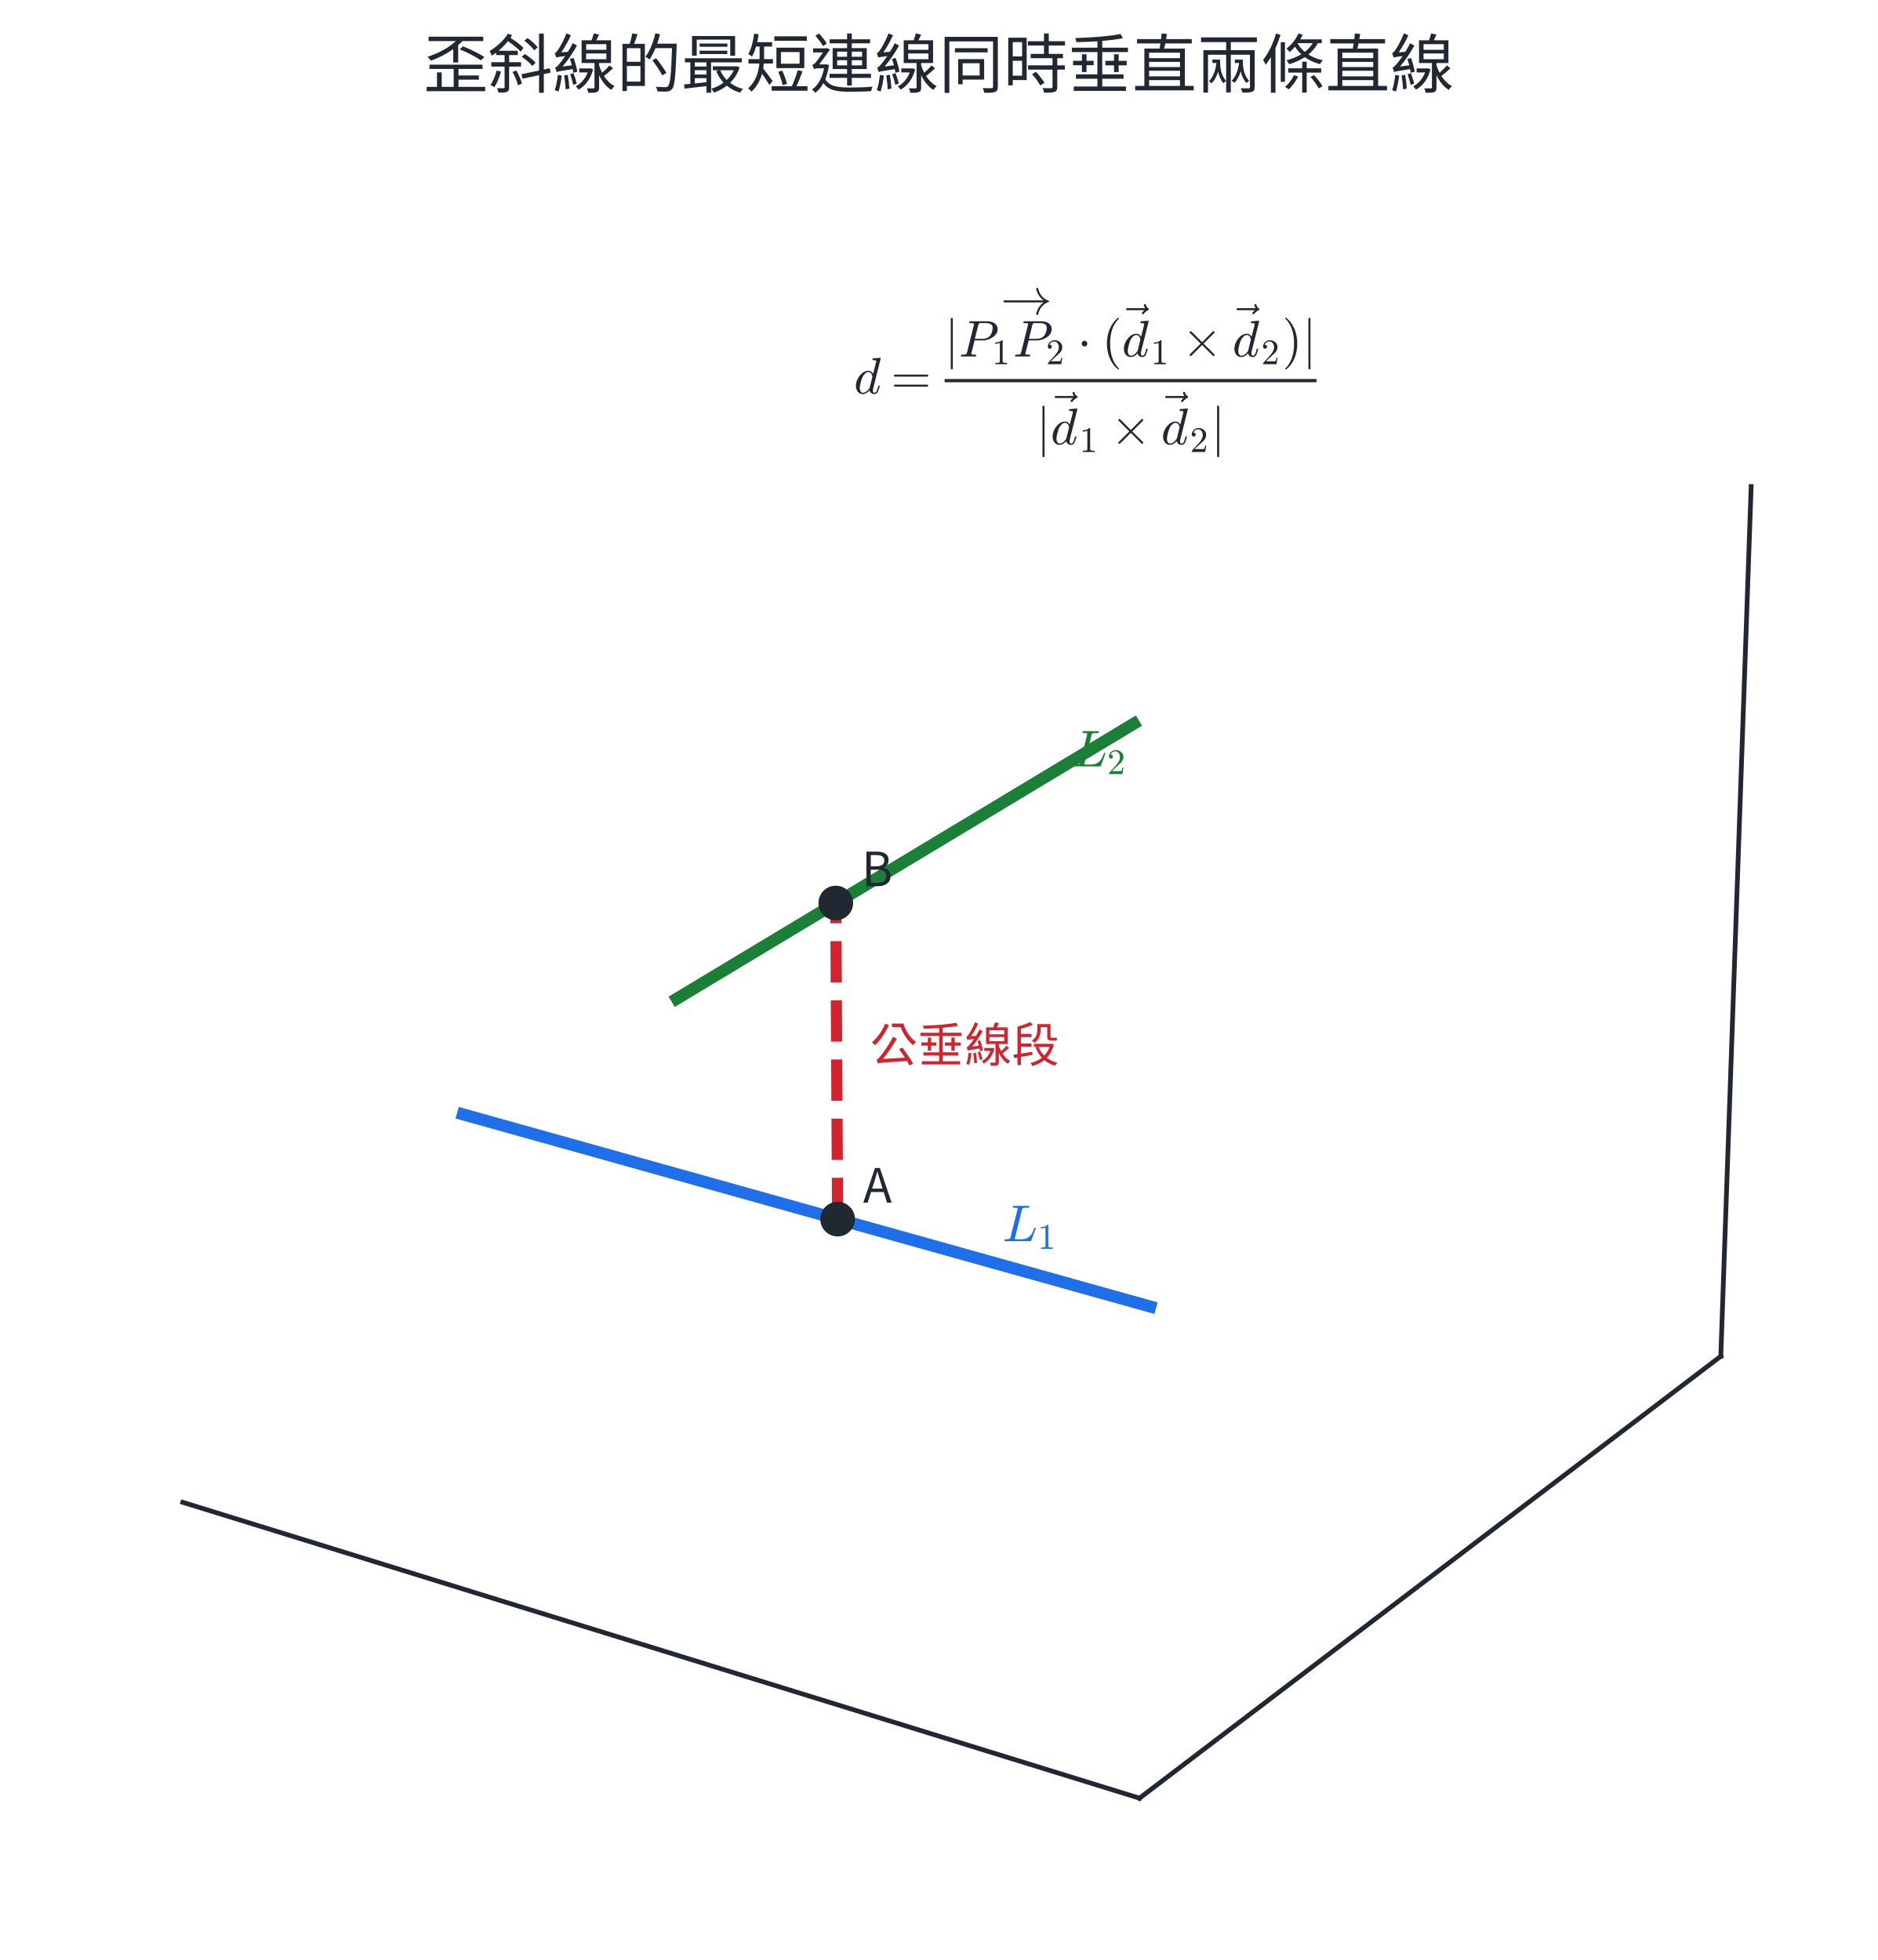
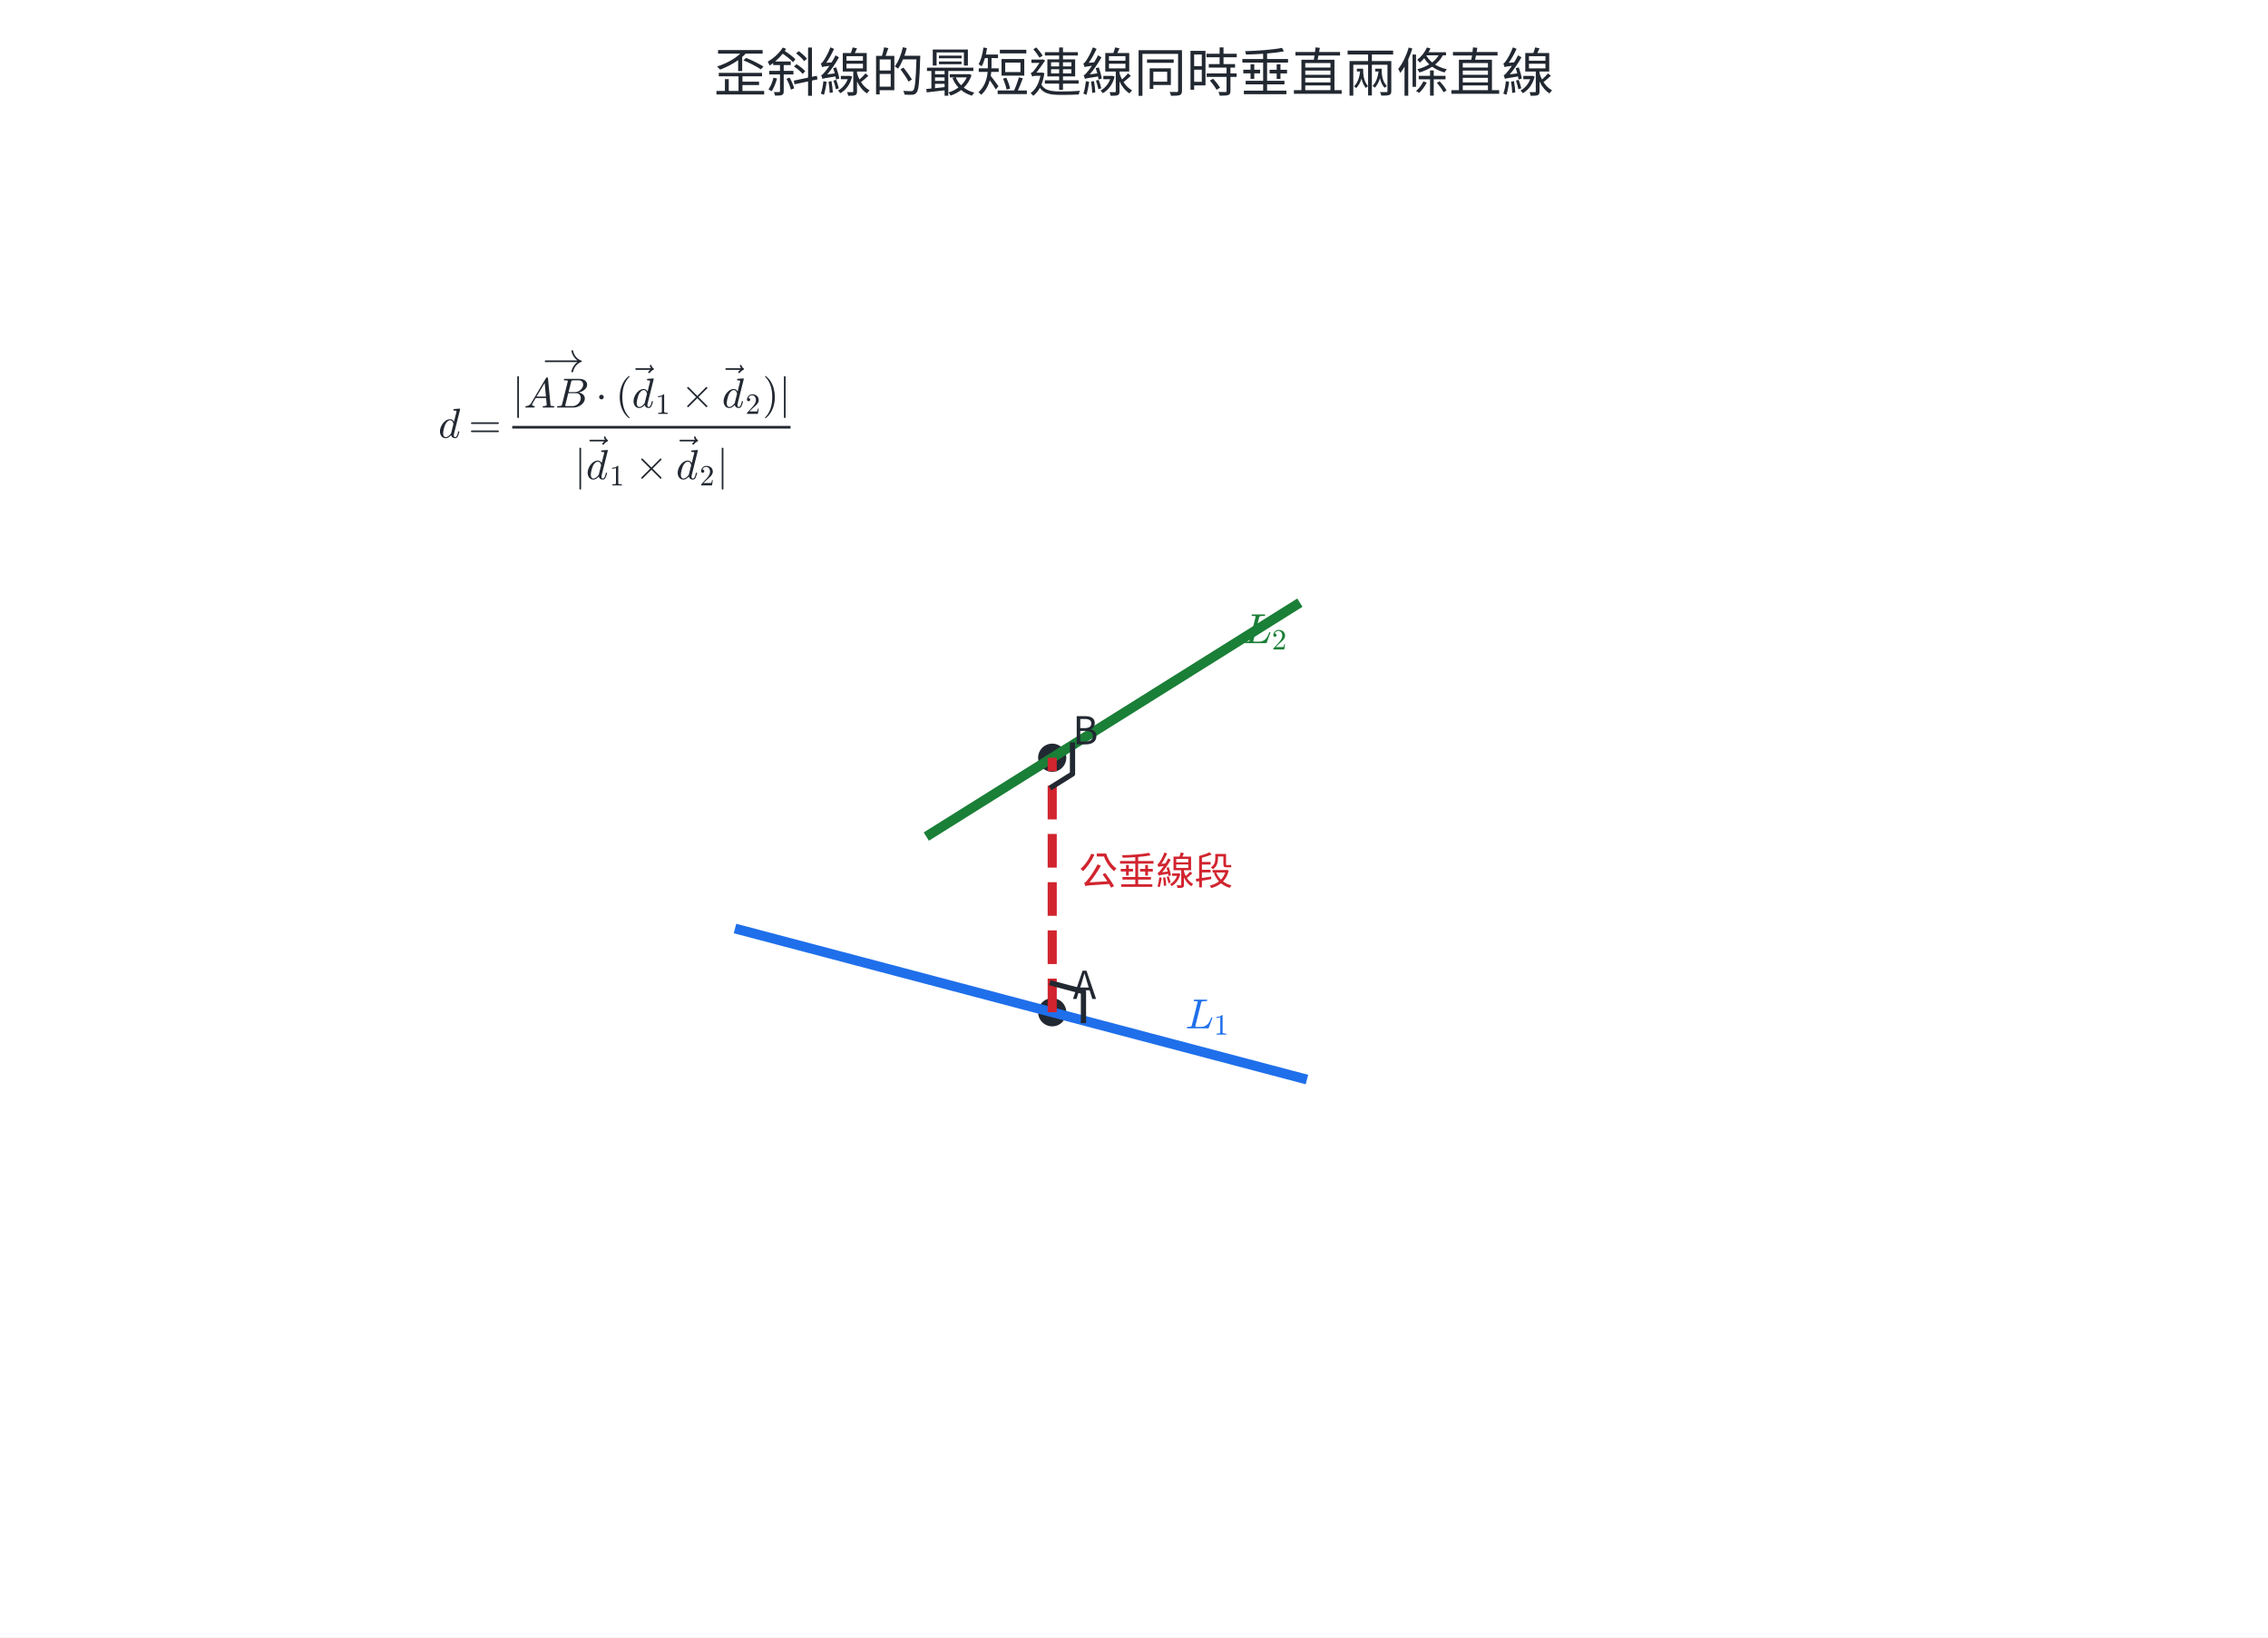
- <svg xmlns="http://www.w3.org/2000/svg" xmlns:xlink="http://www.w3.org/1999/xlink" width="437.28pt" height="456.48pt" viewBox="0 0 437.28 456.48" version="1.1">
+ <svg xmlns="http://www.w3.org/2000/svg" xmlns:xlink="http://www.w3.org/1999/xlink" width="648pt" height="468pt" viewBox="0 0 648 468" version="1.1">
  <defs>
    <style type="text/css">*{stroke-linejoin: round; stroke-linecap: butt}</style>
  </defs>
  <g id="figure_1">
    <g id="patch_1">
-       <path d="M 0 456.48 L 437.28 456.48 L 437.28 0 L 0 0 z " style="fill: #ffffff" />
+       <path d="M 0 468 L 648 468 L 648 0 L 0 0 z " style="fill: #ffffff" />
    </g>
    <g id="patch_2">
-       <path d="M 7.2 449.28 L 430.08 449.28 L 430.08 26.4 L 7.2 26.4 z " style="fill: #ffffff" />
-     </g>
-     <g id="pane3d_1">
-       <g id="patch_3">
-         <path d="M 42.563 349.89 L 188.842 257.956 L 187.496 64.252 L 35.037 142.22 " style="fill: none; opacity: 0" />
-       </g>
-     </g>
-     <g id="pane3d_2">
-       <g id="patch_4">
-         <path d="M 188.842 257.956 L 400.7 315.87 L 407.773 113.307 L 187.496 64.252 " style="fill: none; opacity: 0" />
-       </g>
-     </g>
-     <g id="pane3d_3">
-       <g id="patch_5">
-         <path d="M 42.563 349.89 L 265.34 418.794 L 400.7 315.87 L 188.842 257.956 " style="fill: none; opacity: 0" />
-       </g>
-     </g>
-     <g id="axis3d_1">
-       <g id="line2d_1">
-         <path d="M 42.563 349.89 L 265.34 418.794 " style="fill: none; stroke: #222831; stroke-width: 1.1; stroke-linecap: square" />
-       </g>
-     </g>
-     <g id="axis3d_2">
-       <g id="line2d_2">
-         <path d="M 400.7 315.87 L 265.34 418.794 " style="fill: none; stroke: #222831; stroke-width: 1.1; stroke-linecap: square" />
-       </g>
-     </g>
-     <g id="axis3d_3">
-       <g id="line2d_3">
-         <path d="M 400.7 315.87 L 407.773 113.307 " style="fill: none; stroke: #222831; stroke-width: 1.1; stroke-linecap: square" />
-       </g>
+       <path d="M 112.56 455.04 L 535.44 455.04 L 535.44 32.16 L 112.56 32.16 z " style="fill: #ffffff" />
    </g>
    <g id="axes_1">
-       <g id="line2d_4">
-         <path d="M 107.797 259.525 L 267.837 304.29 " clip-path="url(#p8ca5de305f)" style="fill: none; stroke: #1f6feb; stroke-width: 2.8; stroke-linecap: square" />
-       </g>
-       <g id="line2d_5">
-         <path d="M 157.597 232.597 L 264.016 168.545 " clip-path="url(#p8ca5de305f)" style="fill: none; stroke: #1a7f37; stroke-width: 2.8; stroke-linecap: square" />
-       </g>
-       <g id="line2d_6">
-         <path d="M 195.047 283.93 L 194.623 210.311 " clip-path="url(#p8ca5de305f)" style="fill: none; stroke-dasharray: 9.62,4.16; stroke-dashoffset: 0; stroke: #d1242f; stroke-width: 2.6" />
-       </g>
      <g id="Path3DCollection_1">
        <defs>
          <path id="m06aa29a8be" d="M 0 3.536 C 0.938 3.536 1.837 3.163 2.5 2.5 C 3.163 1.837 3.536 0.938 3.536 0 C 3.536 -0.938 3.163 -1.837 2.5 -2.5 C 1.837 -3.163 0.938 -3.536 0 -3.536 C -0.938 -3.536 -1.837 -3.163 -2.5 -2.5 C -3.163 -1.837 -3.536 -0.938 -3.536 0 C -3.536 0.938 -3.163 1.837 -2.5 2.5 C -1.837 3.163 -0.938 3.536 0 3.536 z " style="stroke: #222831" />
        </defs>
-         <g clip-path="url(#p8ca5de305f)">
-           <use xlink:href="#m06aa29a8be" x="195.047" y="283.93" style="fill: #222831; stroke: #222831" />
+         <g clip-path="url(#p10d3ced68f)">
+           <use xlink:href="#m06aa29a8be" x="300.633" y="289.292" style="fill: #222831; stroke: #222831" />
        </g>
      </g>
+       <g id="Path3DCollection_2">
+         <g clip-path="url(#p10d3ced68f)">
+           <use xlink:href="#m06aa29a8be" x="300.633" y="216.548" style="fill: #222831; stroke: #222831" />
+         </g>
+       </g>
+       <g id="line2d_1">
+         <path d="M 211.353 265.71 L 372.057 308.158 " clip-path="url(#p10d3ced68f)" style="fill: none; stroke: #1f6feb; stroke-width: 2.8; stroke-linecap: square" />
+       </g>
+       <g id="line2d_2">
+         <path d="M 265.845 238.336 L 370.207 172.972 " clip-path="url(#p10d3ced68f)" style="fill: none; stroke: #1a7f37; stroke-width: 2.8; stroke-linecap: square" />
+       </g>
+       <g id="line2d_3">
+         <path d="M 300.633 289.292 L 300.633 216.548 " clip-path="url(#p10d3ced68f)" style="fill: none; stroke-dasharray: 9.62,4.16; stroke-dashoffset: 0; stroke: #d1242f; stroke-width: 2.6" />
+       </g>
+       <g id="line2d_4">
+         <path d="M 309.561 291.65 L 309.561 283.384 L 300.633 281.025 " clip-path="url(#p10d3ced68f)" style="fill: none; stroke: #222831; stroke-width: 1.5; stroke-linecap: square" />
+       </g>
+       <g id="line2d_5">
+         <path d="M 306.431 212.917 L 306.431 221.183 L 300.633 224.815 " clip-path="url(#p10d3ced68f)" style="fill: none; stroke: #222831; stroke-width: 1.5; stroke-linecap: square" />
+       </g>
      <g id="text_1">
-         <g style="fill: #222831" transform="translate(200.9799 280.0917) scale(0.11 -0.11)">
+         <g style="fill: #222831" transform="translate(306.523 285.476) scale(0.11 -0.11)">
          <defs>
            <path id="NotoSansCJKtc-Regular-22" d="M 26 0 L 621 0 L 1075 1434 L 2790 1434 L 3238 0 L 3866 0 L 2272 4691 L 1613 4691 L 26 0 z M 1222 1901 L 1453 2624 C 1619 3155 1773 3661 1920 4211 L 1946 4211 C 2099 3667 2246 3155 2419 2624 L 2643 1901 L 1222 1901 z " transform="scale(0.015625)" />
          </defs>
          <use xlink:href="#NotoSansCJKtc-Regular-22" />
        </g>
      </g>
      <g id="text_2">
-         <g style="fill: #222831" transform="translate(200.6413 206.4067) scale(0.11 -0.11)">
+         <g style="fill: #222831" transform="translate(306.523 212.7325) scale(0.11 -0.11)">
          <defs>
            <path id="NotoSansCJKtc-Regular-23" d="M 646 0 L 2138 0 C 3187 0 3917 454 3917 1376 C 3917 2016 3520 2387 2963 2496 L 2963 2528 C 3405 2669 3648 3078 3648 3546 C 3648 4371 2982 4691 2035 4691 L 646 4691 L 646 0 z M 1235 2701 L 1235 4224 L 1958 4224 C 2694 4224 3066 4019 3066 3469 C 3066 2989 2739 2701 1933 2701 L 1235 2701 z M 1235 474 L 1235 2240 L 2054 2240 C 2880 2240 3334 1978 3334 1395 C 3334 762 2861 474 2054 474 L 1235 474 z " transform="scale(0.015625)" />
          </defs>
          <use xlink:href="#NotoSansCJKtc-Regular-23" />
        </g>
      </g>
      <g id="text_3">
-         <g style="fill: #1f6feb" transform="translate(233.4509 289.1275) scale(0.12 -0.12)">
+         <g style="fill: #1f6feb" transform="translate(338.6637 293.9656) scale(0.12 -0.12)">
          <defs>
            <path id="Cmmi10-55" d="M 300 0 Q 238 0 238 84 Q 241 100 250 139 Q 259 178 276 201 Q 294 225 319 225 Q 709 225 863 269 Q 947 297 984 441 L 1863 3956 Q 1875 4019 1875 4044 Q 1875 4113 1797 4122 Q 1678 4147 1338 4147 Q 1275 4147 1275 4231 Q 1297 4313 1309 4342 Q 1322 4372 1381 4372 L 3272 4372 Q 3328 4372 3328 4288 Q 3319 4222 3306 4184 Q 3294 4147 3244 4147 Q 2772 4147 2613 4116 Q 2456 4088 2419 3928 L 1544 416 Q 1516 338 1516 275 Q 1516 225 1734 225 L 2328 225 Q 2831 225 3143 425 Q 3456 625 3606 876 Q 3756 1128 3857 1398 Q 3959 1669 4006 1678 L 4063 1678 Q 4128 1678 4128 1594 L 3559 44 Q 3550 0 3500 0 L 300 0 z " transform="scale(0.015625)" />
            <path id="Cmr10-64" d="M 594 0 L 594 225 Q 1394 225 1394 428 L 1394 3788 Q 1063 3628 556 3628 L 556 3853 Q 1341 3853 1741 4263 L 1831 4263 Q 1853 4263 1873 4245 Q 1894 4228 1894 4206 L 1894 428 Q 1894 225 2694 225 L 2694 0 L 594 0 z " transform="scale(0.015625)" />
          </defs>
          <use xlink:href="#Cmmi10-55" transform="translate(0 0.6875)" />
          <use xlink:href="#Cmr10-64" transform="translate(68.01758 -14.31246) scale(0.7)" />
        </g>
      </g>
      <g id="text_4">
-         <g style="fill: #1a7f37" transform="translate(249.6556 178.5667) scale(0.12 -0.12)">
+         <g style="fill: #1a7f37" transform="translate(355.2254 183.8825) scale(0.12 -0.12)">
          <defs>
            <path id="Cmr10-31" d="M 319 0 L 319 172 Q 319 188 331 206 L 1325 1306 Q 1550 1550 1690 1715 Q 1831 1881 1968 2097 Q 2106 2313 2186 2536 Q 2266 2759 2266 3009 Q 2266 3272 2169 3511 Q 2072 3750 1880 3894 Q 1688 4038 1416 4038 Q 1138 4038 916 3870 Q 694 3703 603 3438 Q 628 3444 672 3444 Q 816 3444 917 3347 Q 1019 3250 1019 3097 Q 1019 2950 917 2848 Q 816 2747 672 2747 Q 522 2747 420 2851 Q 319 2956 319 3097 Q 319 3338 409 3548 Q 500 3759 670 3923 Q 841 4088 1055 4175 Q 1269 4263 1509 4263 Q 1875 4263 2190 4108 Q 2506 3953 2690 3670 Q 2875 3388 2875 3009 Q 2875 2731 2753 2481 Q 2631 2231 2440 2026 Q 2250 1822 1953 1562 Q 1656 1303 1563 1216 L 838 519 L 1453 519 Q 1906 519 2211 526 Q 2516 534 2534 550 Q 2609 631 2688 1141 L 2875 1141 L 2694 0 L 319 0 z " transform="scale(0.015625)" />
          </defs>
          <use xlink:href="#Cmmi10-55" transform="translate(0 0.6875)" />
          <use xlink:href="#Cmr10-31" transform="translate(68.01758 -14.31246) scale(0.7)" />
        </g>
      </g>
      <g id="text_5">
-         <g style="fill: #d1242f" transform="translate(202.6284 247.3467) scale(0.11 -0.11)">
+         <g style="fill: #d1242f" transform="translate(308.3086 252.8824) scale(0.11 -0.11)">
          <defs>
            <path id="NotoSansCJKtc-Regular-2a9e" d="M 2029 5190 C 1626 4211 954 3270 237 2669 C 358 2579 570 2387 659 2285 C 1376 2944 2086 3968 2547 5024 L 2029 5190 z M 1043 -198 C 1280 -102 1638 -83 4986 141 C 5120 -83 5235 -294 5325 -467 L 5811 -205 C 5504 365 4883 1267 4365 1958 L 3904 1754 C 4160 1408 4442 992 4704 595 L 1734 422 C 2400 1190 3059 2189 3616 3181 L 3078 3411 C 2541 2317 1715 1171 1446 877 C 1203 570 1024 358 845 320 C 922 173 1011 -90 1043 -198 z M 2938 5216 L 2938 4723 L 4134 4723 C 4493 3757 5114 2822 5837 2278 C 5920 2426 6099 2630 6214 2733 C 5453 3226 4806 4192 4499 5216 L 2938 5216 z " transform="scale(0.015625)" />
            <path id="NotoSansCJKtc-Regular-344a" d="M 5242 5325 C 4173 5101 2285 4966 742 4922 C 794 4806 845 4627 851 4512 C 1510 4525 2234 4557 2944 4602 L 2944 3968 L 410 3968 L 410 3533 L 2944 3533 L 2944 1312 L 813 1312 L 813 877 L 2944 877 L 2944 109 L 595 109 L 595 -326 L 5779 -326 L 5779 109 L 3424 109 L 3424 877 L 5542 877 L 5542 1312 L 3424 1312 L 3424 3533 L 5978 3533 L 5978 3968 L 3424 3968 L 3424 4640 C 4198 4704 4922 4794 5478 4909 L 5242 5325 z M 1408 3315 L 1408 2662 L 525 2662 L 525 2221 L 1408 2221 L 1408 1549 L 1862 1549 L 1862 2221 L 2573 2221 L 2573 2662 L 1862 2662 L 1862 3315 L 1408 3315 z M 3731 2656 L 3731 2214 L 4595 2214 L 4595 1542 L 5056 1542 L 5056 2214 L 5856 2214 L 5856 2656 L 5056 2656 L 5056 3315 L 4595 3315 L 4595 2656 L 3731 2656 z " transform="scale(0.015625)" />
            <path id="NotoSansCJKtc-Regular-7a18" d="M 3347 3392 L 5357 3392 L 5357 2822 L 3347 2822 L 3347 3392 z M 3347 4314 L 5357 4314 L 5357 3757 L 3347 3757 L 3347 4314 z M 1165 1210 C 1235 774 1299 198 1306 -173 L 1683 -102 C 1664 269 1600 832 1523 1267 L 1165 1210 z M 538 1261 C 474 730 378 141 224 -256 C 326 -288 518 -352 602 -397 C 736 13 858 627 928 1190 L 538 1261 z M 1760 1331 C 1882 998 2010 557 2061 275 L 2413 390 C 2355 672 2221 1101 2093 1427 L 1760 1331 z M 5664 2208 C 5485 1984 5197 1696 4941 1472 C 4813 1709 4710 1958 4634 2221 L 4634 2438 L 5818 2438 L 5818 4698 L 4365 4698 L 4634 5267 L 4102 5382 C 4058 5184 3968 4915 3885 4698 L 2899 4698 L 2899 2438 L 4179 2438 L 4179 19 C 4179 -58 4160 -77 4070 -77 C 3987 -83 3718 -83 3418 -77 C 3482 -198 3539 -390 3558 -518 C 3974 -518 4243 -512 4416 -442 C 4589 -365 4634 -230 4634 19 L 4634 1229 C 4934 602 5350 77 5856 -230 C 5926 -115 6067 58 6170 147 C 5760 358 5402 717 5120 1152 C 5408 1363 5734 1658 6022 1920 L 5664 2208 z M 2662 1907 L 2662 1504 L 3501 1504 C 3264 877 2810 371 2317 128 C 2406 45 2528 -102 2592 -205 C 3245 154 3802 845 4038 1824 L 3757 1920 L 3680 1907 L 2662 1907 z M 422 1536 C 538 1600 736 1638 2010 1837 L 2080 1466 L 2470 1581 C 2426 1926 2259 2502 2106 2944 L 1734 2854 C 1805 2656 1869 2432 1926 2214 L 1005 2093 C 1523 2688 2022 3430 2432 4173 L 2016 4416 C 1875 4122 1709 3827 1536 3558 L 877 3501 C 1222 3987 1568 4608 1837 5203 L 1389 5389 C 1139 4691 710 3962 570 3776 C 448 3578 333 3450 224 3424 C 275 3302 352 3078 378 2982 C 467 3021 608 3053 1267 3136 C 1037 2790 832 2528 736 2419 C 544 2182 403 2022 262 1990 C 320 1862 397 1638 422 1536 z " transform="scale(0.015625)" />
            <path id="NotoSansCJKtc-Regular-5900" d="M 3443 5139 L 3443 4365 C 3443 3898 3341 3328 2707 2906 C 2803 2848 2982 2688 3046 2598 C 3744 3066 3891 3782 3891 4352 L 3891 4723 L 4787 4723 L 4787 3520 C 4787 3085 4870 2918 5299 2918 C 5376 2918 5690 2918 5779 2918 C 5901 2918 6035 2925 6106 2950 C 6093 3046 6080 3206 6074 3322 C 5997 3302 5856 3296 5773 3296 C 5696 3296 5414 3296 5338 3296 C 5248 3296 5229 3341 5229 3514 L 5229 5139 L 3443 5139 z M 2989 2470 L 2989 2054 L 3456 2054 L 3206 1984 C 3411 1446 3693 973 4058 582 C 3616 243 3091 13 2515 -128 C 2611 -224 2720 -410 2771 -538 C 3379 -365 3930 -109 4397 262 C 4800 -77 5286 -333 5843 -493 C 5914 -371 6042 -179 6150 -83 C 5606 45 5133 275 4730 576 C 5165 1024 5491 1613 5677 2381 L 5376 2490 L 5293 2470 L 2989 2470 z M 3603 2054 L 5101 2054 C 4941 1587 4698 1197 4384 877 C 4045 1210 3782 1606 3603 2054 z M 755 4806 L 755 1075 L 211 1005 L 294 544 L 755 621 L 755 -422 L 1222 -422 L 1222 698 L 2784 960 L 2758 1376 L 1222 1146 L 1222 2074 L 2656 2074 L 2656 2509 L 1222 2509 L 1222 3386 L 2662 3386 L 2662 3814 L 1222 3814 L 1222 4512 C 1779 4659 2387 4845 2848 5056 L 2451 5414 C 2054 5203 1370 4960 768 4800 L 755 4806 z " transform="scale(0.015625)" />
          </defs>
          <use xlink:href="#NotoSansCJKtc-Regular-2a9e" />
          <use xlink:href="#NotoSansCJKtc-Regular-344a" transform="translate(100 0)" />
          <use xlink:href="#NotoSansCJKtc-Regular-7a18" transform="translate(200 0)" />
          <use xlink:href="#NotoSansCJKtc-Regular-5900" transform="translate(300 0)" />
        </g>
      </g>
      <g id="text_6">
-         <g style="fill: #222831" transform="translate(198.8508 91.65628) scale(0.12 -0.12)">
+         <g style="fill: #222831" transform="translate(125.2464 125.1936) scale(0.12 -0.12)">
          <defs>
            <path id="Cmmi10-51" d="M 1113 -72 Q 709 -72 476 233 Q 244 538 244 953 Q 244 1363 456 1803 Q 669 2244 1030 2536 Q 1391 2828 1806 2828 Q 1994 2828 2145 2723 Q 2297 2619 2381 2444 L 2741 3872 Q 2766 3981 2772 4044 Q 2772 4147 2356 4147 Q 2291 4147 2291 4231 Q 2294 4247 2305 4287 Q 2316 4328 2333 4350 Q 2350 4372 2381 4372 L 3244 4441 Q 3322 4441 3322 4359 L 2400 678 Q 2356 572 2356 372 Q 2356 97 2541 97 Q 2741 97 2845 351 Q 2950 606 3022 941 Q 3034 978 3072 978 L 3150 978 Q 3175 978 3190 956 Q 3206 934 3206 916 Q 3094 469 2961 198 Q 2828 -72 2528 -72 Q 2313 -72 2147 54 Q 1981 181 1941 391 Q 1528 -72 1113 -72 z M 1119 97 Q 1350 97 1567 270 Q 1784 444 1941 678 Q 1947 684 1947 703 L 2297 2113 Q 2259 2338 2131 2500 Q 2003 2663 1791 2663 Q 1575 2663 1389 2486 Q 1203 2309 1075 2069 Q 950 1813 836 1366 Q 722 919 722 672 Q 722 450 817 273 Q 913 97 1119 97 z " transform="scale(0.015625)" />
            <path id="Cmr10-29" d="M 481 850 Q 428 850 393 890 Q 359 931 359 978 Q 359 1031 393 1068 Q 428 1106 481 1106 L 4500 1106 Q 4547 1106 4581 1068 Q 4616 1031 4616 978 Q 4616 931 4581 890 Q 4547 850 4500 850 L 481 850 z M 481 2094 Q 428 2094 393 2131 Q 359 2169 359 2222 Q 359 2269 393 2309 Q 428 2350 481 2350 L 4500 2350 Q 4547 2350 4581 2309 Q 4616 2269 4616 2222 Q 4616 2169 4581 2131 Q 4547 2094 4500 2094 L 481 2094 z " transform="scale(0.015625)" />
            <path id="Cmsy10-2f" d="M 763 -1484 L 763 4684 Q 763 4734 800 4767 Q 838 4800 891 4800 Q 938 4800 978 4767 Q 1019 4734 1019 4684 L 1019 -1484 Q 1019 -1534 978 -1567 Q 938 -1600 891 -1600 Q 838 -1600 800 -1567 Q 763 -1534 763 -1484 z " transform="scale(0.015625)" />
            <path id="Cmsy10-c" d="M 481 1472 Q 428 1472 393 1512 Q 359 1553 359 1600 Q 359 1647 393 1687 Q 428 1728 481 1728 L 5338 1728 Q 5094 1903 4906 2133 Q 4719 2363 4594 2627 Q 4469 2891 4416 3188 Q 4416 3272 4481 3272 L 4609 3272 Q 4631 3272 4648 3253 Q 4666 3234 4672 3213 Q 4725 2938 4839 2702 Q 4953 2466 5125 2262 Q 5297 2059 5509 1912 Q 5722 1766 5991 1672 Q 6034 1644 6034 1600 Q 6034 1550 5991 1538 Q 5656 1422 5378 1192 Q 5100 963 4919 652 Q 4738 341 4672 -13 Q 4666 -34 4647 -53 Q 4628 -72 4609 -72 L 4481 -72 Q 4416 -72 4416 13 Q 4497 450 4740 836 Q 4984 1222 5338 1472 L 481 1472 z " transform="scale(0.015625)" />
-             <path id="Cmmi10-68" d="M 313 0 Q 250 0 250 84 Q 253 100 262 139 Q 272 178 289 201 Q 306 225 331 225 Q 722 225 878 269 Q 959 297 997 441 L 1875 3956 Q 1888 4019 1888 4044 Q 1888 4113 1813 4122 Q 1691 4147 1350 4147 Q 1288 4147 1288 4231 Q 1291 4247 1300 4286 Q 1309 4325 1326 4348 Q 1344 4372 1369 4372 L 3578 4372 Q 3881 4372 4165 4264 Q 4450 4156 4631 3934 Q 4813 3713 4813 3397 Q 4813 2991 4527 2672 Q 4241 2353 3814 2175 Q 3388 1997 2988 1997 L 1947 1997 L 1556 416 Q 1544 353 1544 325 Q 1544 300 1551 283 Q 1559 266 1573 261 Q 1588 256 1619 250 Q 1741 225 2081 225 Q 2144 225 2144 141 Q 2122 50 2109 25 Q 2097 0 2034 0 L 313 0 z M 1978 2188 L 2875 2188 Q 3497 2188 3822 2522 Q 3988 2688 4092 3000 Q 4197 3313 4197 3566 Q 4197 3881 3956 4014 Q 3716 4147 3359 4147 L 2747 4147 Q 2572 4147 2515 4117 Q 2459 4088 2413 3928 L 1978 2188 z " transform="scale(0.015625)" />
+             <path id="Cmmi10-5c" d="M 288 0 Q 225 0 225 84 Q 250 225 306 225 Q 566 225 755 328 Q 944 431 1081 647 Q 1094 659 1094 659 L 3378 4513 Q 3428 4581 3500 4581 L 3584 4581 Q 3603 4581 3622 4573 Q 3641 4566 3655 4548 Q 3669 4531 3669 4513 L 4056 378 Q 4056 350 4084 294 Q 4147 225 4563 225 Q 4628 225 4628 141 Q 4606 56 4592 28 Q 4578 0 4519 0 L 2919 0 Q 2859 0 2859 84 Q 2894 225 2944 225 Q 3450 225 3481 397 L 3384 1453 L 1806 1453 L 1294 594 Q 1247 525 1247 434 Q 1247 322 1355 273 Q 1463 225 1594 225 Q 1656 225 1656 141 Q 1634 50 1621 25 Q 1609 0 1550 0 L 288 0 z M 1931 1678 L 3359 1678 L 3169 3750 L 1931 1678 z " transform="scale(0.015625)" />
+             <path id="Cmmi10-34" d="M 319 0 Q 256 0 256 84 Q 259 100 268 137 Q 278 175 293 200 Q 309 225 341 225 Q 522 225 656 234 Q 791 244 884 269 Q 959 297 1006 441 L 1881 3956 Q 1894 4019 1894 4044 Q 1894 4113 1819 4122 Q 1697 4147 1356 4147 Q 1294 4147 1294 4231 Q 1297 4247 1306 4286 Q 1316 4325 1333 4348 Q 1350 4372 1375 4372 L 3669 4372 Q 3878 4372 4083 4320 Q 4288 4269 4461 4156 Q 4634 4044 4736 3876 Q 4838 3709 4838 3488 Q 4838 3247 4714 3040 Q 4591 2834 4395 2681 Q 4200 2528 3973 2429 Q 3747 2331 3500 2284 Q 3675 2284 3854 2215 Q 4034 2147 4175 2028 Q 4316 1909 4402 1743 Q 4488 1578 4488 1388 Q 4488 1003 4219 684 Q 3950 366 3542 183 Q 3134 0 2753 0 L 319 0 z M 1497 275 Q 1497 225 1716 225 L 2631 225 Q 2944 225 3231 398 Q 3519 572 3692 859 Q 3866 1147 3866 1459 Q 3866 1650 3786 1820 Q 3706 1991 3556 2089 Q 3406 2188 3213 2188 L 1966 2188 L 1522 416 Q 1497 328 1497 275 z M 2009 2356 L 2981 2356 Q 3288 2356 3577 2512 Q 3866 2669 4048 2937 Q 4231 3206 4231 3506 Q 4231 3784 4057 3965 Q 3884 4147 3609 4147 L 2731 4147 Q 2559 4147 2500 4115 Q 2441 4084 2400 3928 L 2009 2356 z " transform="scale(0.015625)" />
            <path id="Cmsy10-4e" d="M 538 1600 Q 538 1691 584 1772 Q 631 1853 714 1903 Q 797 1953 891 1953 Q 981 1953 1064 1903 Q 1147 1853 1194 1772 Q 1241 1691 1241 1600 Q 1241 1456 1139 1351 Q 1038 1247 891 1247 Q 747 1247 642 1351 Q 538 1456 538 1600 z " transform="scale(0.015625)" />
            <path id="Cmr10-77" d="M 1984 -1588 Q 1628 -1306 1370 -942 Q 1113 -578 948 -165 Q 784 247 703 697 Q 622 1147 622 1600 Q 622 2059 703 2509 Q 784 2959 951 3375 Q 1119 3791 1378 4153 Q 1638 4516 1984 4788 Q 1984 4800 2016 4800 L 2075 4800 Q 2094 4800 2109 4783 Q 2125 4766 2125 4744 Q 2125 4716 2113 4703 Q 1800 4397 1592 4047 Q 1384 3697 1257 3301 Q 1131 2906 1075 2482 Q 1019 2059 1019 1600 Q 1019 -434 2106 -1491 Q 2125 -1509 2125 -1544 Q 2125 -1559 2108 -1579 Q 2091 -1600 2075 -1600 L 2016 -1600 Q 1984 -1600 1984 -1588 z " transform="scale(0.015625)" />
            <path id="Cmmi10-6e" d="M 1281 3809 Q 1231 3809 1198 3846 Q 1166 3884 1166 3938 Q 1166 3984 1198 4023 Q 1231 4063 1281 4063 L 3547 4063 Q 3378 4291 3378 4441 Q 3378 4497 3417 4533 Q 3456 4569 3506 4569 Q 3613 4569 3634 4469 Q 3697 4194 3938 4044 Q 4000 4003 4000 3938 Q 4000 3859 3938 3828 Q 3575 3647 3353 3347 Q 3328 3303 3256 3303 Q 3209 3303 3168 3340 Q 3128 3378 3128 3431 Q 3128 3547 3438 3809 L 1281 3809 z " transform="scale(0.015625)" />
            <path id="Cmsy10-d" d="M 941 184 Q 941 234 972 275 L 2303 1600 L 972 2931 Q 941 2963 941 3016 Q 941 3063 978 3103 Q 1016 3144 1069 3144 Q 1113 3144 1166 3103 L 2491 1778 L 3809 3103 Q 3863 3144 3903 3144 Q 3956 3144 3993 3106 Q 4031 3069 4031 3016 Q 4031 2963 4000 2931 L 2669 1600 L 4000 275 Q 4031 234 4031 184 Q 4031 131 3993 93 Q 3956 56 3903 56 Q 3856 56 3809 103 L 2491 1422 L 1166 103 Q 1119 56 1069 56 Q 1016 56 978 97 Q 941 138 941 184 z " transform="scale(0.015625)" />
            <path id="Cmr10-44" d="M 416 -1600 Q 359 -1600 359 -1544 Q 359 -1516 372 -1503 Q 1466 -434 1466 1600 Q 1466 3634 384 4691 Q 359 4706 359 4744 Q 359 4766 376 4783 Q 394 4800 416 4800 L 475 4800 Q 494 4800 506 4788 Q 966 4425 1272 3906 Q 1578 3388 1720 2800 Q 1863 2213 1863 1600 Q 1863 1147 1786 708 Q 1709 269 1542 -157 Q 1375 -584 1119 -945 Q 863 -1306 506 -1588 Q 494 -1600 475 -1600 L 416 -1600 z " transform="scale(0.015625)" />
          </defs>
-           <use xlink:href="#Cmmi10-51" transform="translate(0 0.0625)" />
-           <use xlink:href="#Cmr10-29" transform="translate(72.00201 0.0625)" />
-           <use xlink:href="#Cmsy10-2f" transform="translate(175.9376 71.9375)" />
-           <use xlink:href="#Cmsy10-c" transform="translate(284.4785 153.875)" />
-           <use xlink:href="#Cmmi10-68" transform="translate(203.6232 71.9375)" />
-           <use xlink:href="#Cmr10-64" transform="translate(267.8321 56.93754) scale(0.7)" />
-           <use xlink:href="#Cmmi10-68" transform="translate(308.5526 71.9375)" />
-           <use xlink:href="#Cmr10-31" transform="translate(372.7615 56.93754) scale(0.7)" />
-           <use xlink:href="#Cmsy10-4e" transform="translate(433.482 71.9375)" />
-           <use xlink:href="#Cmr10-77" transform="translate(481.1676 71.9375)" />
-           <use xlink:href="#Cmmi10-6e" transform="translate(509.7907 102.2188)" />
-           <use xlink:href="#Cmmi10-51" transform="translate(519.986 71.9375)" />
-           <use xlink:href="#Cmr10-64" transform="translate(575.9922 56.93754) scale(0.7)" />
-           <use xlink:href="#Cmsy10-d" transform="translate(636.7127 71.9375)" />
-           <use xlink:href="#Cmmi10-6e" transform="translate(724.203 102.2188)" />
-           <use xlink:href="#Cmmi10-51" transform="translate(734.3983 71.9375)" />
-           <use xlink:href="#Cmr10-31" transform="translate(790.4045 56.93754) scale(0.7)" />
-           <use xlink:href="#Cmr10-44" transform="translate(831.125 71.9375)" />
-           <use xlink:href="#Cmsy10-2f" transform="translate(869.9433 71.9375)" />
-           <use xlink:href="#Cmsy10-2f" transform="translate(353.9376 -98.48438)" />
-           <use xlink:href="#Cmmi10-6e" transform="translate(371.4278 -68.20312)" />
-           <use xlink:href="#Cmmi10-51" transform="translate(381.6232 -98.48438)" />
-           <use xlink:href="#Cmr10-64" transform="translate(437.6294 -113.4843) scale(0.7)" />
-           <use xlink:href="#Cmsy10-d" transform="translate(498.3499 -98.48438)" />
-           <use xlink:href="#Cmmi10-6e" transform="translate(585.8402 -68.20312)" />
-           <use xlink:href="#Cmmi10-51" transform="translate(596.0355 -98.48438)" />
-           <use xlink:href="#Cmr10-31" transform="translate(652.0417 -113.4843) scale(0.7)" />
-           <use xlink:href="#Cmsy10-2f" transform="translate(692.7621 -98.48438)" />
-           <path d="M 175.938 21.938 L 175.938 28.188 L 897.629 28.188 L 897.629 21.938 L 175.938 21.938 z " />
+           <use xlink:href="#Cmmi10-51" transform="translate(0 0.796875)" />
+           <use xlink:href="#Cmr10-29" transform="translate(72.00201 0.796875)" />
+           <use xlink:href="#Cmsy10-2f" transform="translate(175.9376 72.67188)" />
+           <use xlink:href="#Cmsy10-c" transform="translate(247.7091 157.875)" />
+           <use xlink:href="#Cmmi10-5c" transform="translate(203.6232 72.67188)" />
+           <use xlink:href="#Cmmi10-34" transform="translate(278.6232 72.67188)" />
+           <use xlink:href="#Cmsy10-4e" transform="translate(374.4045 72.67188)" />
+           <use xlink:href="#Cmr10-77" transform="translate(422.0901 72.67188)" />
+           <use xlink:href="#Cmmi10-6e" transform="translate(450.7131 102.9531)" />
+           <use xlink:href="#Cmmi10-51" transform="translate(460.9084 72.67188)" />
+           <use xlink:href="#Cmr10-64" transform="translate(516.9147 57.67191) scale(0.7)" />
+           <use xlink:href="#Cmsy10-d" transform="translate(577.6351 72.67188)" />
+           <use xlink:href="#Cmmi10-6e" transform="translate(665.1254 102.9531)" />
+           <use xlink:href="#Cmmi10-51" transform="translate(675.3208 72.67188)" />
+           <use xlink:href="#Cmr10-31" transform="translate(731.327 57.67191) scale(0.7)" />
+           <use xlink:href="#Cmr10-44" transform="translate(772.0474 72.67188)" />
+           <use xlink:href="#Cmsy10-2f" transform="translate(810.8658 72.67188)" />
+           <use xlink:href="#Cmsy10-2f" transform="translate(323.9376 -97.75)" />
+           <use xlink:href="#Cmmi10-6e" transform="translate(341.4278 -67.46875)" />
+           <use xlink:href="#Cmmi10-51" transform="translate(351.6232 -97.75)" />
+           <use xlink:href="#Cmr10-64" transform="translate(407.6294 -112.75) scale(0.7)" />
+           <use xlink:href="#Cmsy10-d" transform="translate(468.3499 -97.75)" />
+           <use xlink:href="#Cmmi10-6e" transform="translate(555.8402 -67.46875)" />
+           <use xlink:href="#Cmmi10-51" transform="translate(566.0355 -97.75)" />
+           <use xlink:href="#Cmr10-31" transform="translate(622.0417 -112.75) scale(0.7)" />
+           <use xlink:href="#Cmsy10-2f" transform="translate(662.7621 -97.75)" />
+           <path d="M 175.938 22.672 L 175.938 28.922 L 838.551 28.922 L 838.551 22.672 L 175.938 22.672 z " />
        </g>
      </g>
      <g id="text_7">
-         <g style="fill: #222831" transform="translate(98.64 20.4) scale(0.15 -0.15)">
+         <g style="fill: #222831" transform="translate(204 26.16) scale(0.15 -0.15)">
          <defs>
            <path id="NotoSansCJKtc-Regular-5866" d="M 3584 3802 C 4314 3514 5216 3040 5702 2707 L 6029 3046 C 5536 3360 4634 3821 3910 4102 L 3584 3802 z M 1331 1510 L 1331 70 L 301 70 L 301 -358 L 6118 -358 L 6118 70 L 3469 70 L 3469 787 L 5491 787 L 5491 1203 L 3469 1203 L 3469 1856 L 5856 1856 L 5856 2278 L 582 2278 L 582 1856 L 2989 1856 L 2989 70 L 1798 70 L 1798 1510 L 1331 1510 z M 493 5056 L 493 4621 L 3200 4621 C 2490 3942 1427 3392 378 3053 C 493 2963 659 2765 736 2669 C 1485 2950 2272 3347 2944 3827 L 2944 2490 L 3437 2490 L 3437 4218 C 3584 4346 3725 4480 3853 4621 L 5926 4621 L 5926 5056 L 493 5056 z " transform="scale(0.015625)" />
            <path id="NotoSansCJKtc-Regular-4e68" d="M 2438 1555 C 2669 1133 2899 576 2976 230 L 3373 397 C 3290 742 3053 1286 2816 1702 L 2438 1555 z M 851 1690 C 723 1165 506 634 243 262 C 352 211 538 96 627 32 C 883 416 1133 1018 1286 1587 L 851 1690 z M 3347 3059 C 3738 2803 4186 2426 4397 2150 L 4723 2470 C 4512 2733 4051 3098 3661 3334 L 3347 3059 z M 3603 4659 C 3968 4384 4397 3981 4589 3706 L 4934 4000 C 4730 4275 4294 4659 3930 4922 L 3603 4659 z M 1984 5363 C 1562 4678 838 4038 154 3635 C 224 3520 346 3270 378 3168 C 525 3258 666 3360 813 3475 L 813 3232 L 1645 3232 L 1645 2522 L 326 2522 L 326 2086 L 1645 2086 L 1645 38 C 1645 -45 1613 -64 1530 -64 C 1453 -70 1184 -70 890 -64 C 954 -186 1024 -378 1043 -499 C 1459 -499 1715 -493 1882 -422 C 2048 -346 2099 -218 2099 38 L 2099 2086 L 3283 2086 L 3283 2522 L 2099 2522 L 2099 3232 L 2957 3232 L 2957 3661 L 1050 3661 C 1382 3942 1702 4269 1978 4614 C 2464 4282 2950 3891 3245 3571 L 3520 3942 C 3219 4250 2726 4627 2227 4947 L 2394 5203 L 1984 5363 z M 3328 1331 L 3418 883 L 5069 1235 L 5069 -518 L 5542 -518 L 5542 1338 L 6221 1485 L 6131 1920 L 5542 1798 L 5542 5370 L 5069 5370 L 5069 1696 L 3328 1331 z " transform="scale(0.015625)" />
            <path id="NotoSansCJKtc-Regular-6c33" d="M 3533 2707 C 3885 2240 4320 1600 4512 1210 L 4922 1466 C 4710 1843 4269 2464 3904 2918 L 3533 2707 z M 1536 5389 C 1485 5082 1376 4659 1274 4346 L 557 4346 L 557 -346 L 998 -346 L 998 160 L 2784 160 L 2784 4346 L 1715 4346 C 1824 4621 1946 4979 2054 5299 L 1536 5389 z M 998 3917 L 2342 3917 L 2342 2566 L 998 2566 L 998 3917 z M 998 595 L 998 2144 L 2342 2144 L 2342 595 L 998 595 z M 3827 5402 C 3622 4518 3277 3635 2835 3066 C 2950 3002 3149 2867 3238 2790 C 3456 3098 3661 3488 3840 3923 L 5478 3923 C 5402 1357 5299 371 5094 154 C 5018 64 4947 45 4819 45 C 4672 45 4288 51 3866 83 C 3955 -38 4013 -243 4026 -378 C 4384 -397 4762 -410 4979 -390 C 5210 -365 5350 -314 5498 -122 C 5754 192 5843 1184 5939 4122 C 5946 4186 5946 4365 5946 4365 L 4013 4365 C 4115 4666 4211 4986 4288 5299 L 3827 5402 z " transform="scale(0.015625)" />
            <path id="NotoSansCJKtc-Regular-f3af" d="M 1069 5126 L 1069 3168 L 1536 3168 L 1536 4768 L 4864 4768 L 4864 3168 L 5350 3168 L 5350 5126 L 1069 5126 z M 1818 4378 L 1818 4058 L 4582 4058 L 4582 4378 L 1818 4378 z M 1818 3667 L 1818 3334 L 4570 3334 L 4570 3667 L 1818 3667 z M 2509 2509 L 2509 2093 L 1344 2093 L 1344 2509 L 2509 2509 z M 282 314 L 333 -102 C 922 -38 1722 51 2509 147 L 2509 -512 L 2963 -512 L 2963 2509 L 6016 2509 L 6016 2912 L 365 2912 L 365 2509 L 902 2509 L 902 371 L 282 314 z M 3142 2112 L 3142 1722 L 3750 1722 L 3469 1638 C 3648 1203 3891 819 4198 493 C 3827 218 3411 13 2982 -115 C 3072 -211 3194 -384 3245 -493 C 3699 -339 4134 -115 4525 186 C 4896 -122 5344 -358 5843 -506 C 5914 -397 6035 -218 6138 -134 C 5651 -13 5216 198 4851 474 C 5267 877 5600 1382 5798 2010 L 5504 2131 L 5421 2112 L 3142 2112 z M 3872 1722 L 5216 1722 C 5050 1357 4806 1037 4518 762 C 4243 1037 4026 1363 3872 1722 z M 2509 1728 L 2509 1299 L 1344 1299 L 1344 1728 L 2509 1728 z M 2509 941 L 2509 538 L 1344 410 L 1344 941 L 2509 941 z " transform="scale(0.015625)" />
            <path id="NotoSansCJKtc-Regular-6e7f" d="M 2848 5094 L 2848 4653 L 6074 4653 L 6074 5094 L 2848 5094 z M 3232 1574 C 3418 1158 3603 602 3667 243 L 4096 358 C 4032 717 3834 1267 3629 1683 L 3232 1574 z M 3501 3533 L 5357 3533 L 5357 2374 L 3501 2374 L 3501 3533 z M 3053 3968 L 3053 1939 L 5824 1939 L 5824 3968 L 3053 3968 z M 5165 1728 C 5037 1242 4794 582 4582 134 L 2579 134 L 2579 -314 L 6138 -314 L 6138 134 L 5043 134 C 5248 557 5466 1133 5651 1619 L 5165 1728 z M 845 5370 C 742 4602 557 3834 250 3334 C 358 3277 550 3149 627 3078 C 787 3354 922 3699 1030 4077 L 1382 4077 L 1382 3085 L 1376 2829 L 275 2829 L 275 2394 L 1357 2394 C 1280 1562 1030 627 237 -77 C 326 -141 506 -307 570 -403 C 1126 96 1446 736 1626 1376 C 1875 1018 2208 518 2355 256 L 2675 653 C 2541 845 1971 1619 1741 1901 C 1766 2067 1786 2234 1798 2394 L 2707 2394 L 2707 2829 L 1824 2829 L 1830 3078 L 1830 4077 L 2624 4077 L 2624 4512 L 1146 4512 C 1203 4768 1248 5030 1286 5293 L 845 5370 z " transform="scale(0.015625)" />
            <path id="NotoSansCJKtc-Regular-9d7f" d="M 531 5165 C 794 4845 1126 4403 1286 4128 L 1664 4378 C 1504 4646 1178 5056 896 5376 L 531 5165 z M 2240 3923 L 2240 1843 L 3674 1843 L 3674 1370 L 1933 1370 L 1933 966 L 3674 966 L 3674 205 L 4141 205 L 4141 966 L 6048 966 L 6048 1370 L 4141 1370 L 4141 1843 L 5626 1843 L 5626 3923 L 4141 3923 L 4141 4397 L 5958 4397 L 5958 4800 L 4141 4800 L 4141 5376 L 3674 5376 L 3674 4800 L 1939 4800 L 1939 4397 L 3674 4397 L 3674 3923 L 2240 3923 z M 2688 2720 L 3674 2720 L 3674 2208 L 2688 2208 L 2688 2720 z M 4141 2720 L 5165 2720 L 5165 2208 L 4141 2208 L 4141 2720 z M 2688 3571 L 3674 3571 L 3674 3066 L 2688 3066 L 2688 3571 z M 4141 3571 L 5165 3571 L 5165 3066 L 4141 3066 L 4141 3571 z M 390 1824 C 442 1869 608 1914 768 1914 L 1389 1914 C 1190 915 768 211 192 -192 C 288 -256 448 -422 518 -518 C 826 -288 1101 32 1325 448 C 1830 -282 2643 -410 3942 -410 C 4646 -410 5459 -397 6061 -358 C 6086 -230 6144 -6 6221 96 C 5562 32 4621 6 3949 6 C 2739 13 1926 109 1510 832 C 1670 1229 1798 1696 1875 2227 L 1658 2310 L 1574 2304 L 902 2304 C 1248 2739 1715 3411 1971 3789 L 1651 3936 L 1568 3898 L 294 3898 L 294 3494 L 1280 3494 C 1018 3104 659 2592 518 2451 C 410 2330 307 2285 211 2259 C 262 2163 358 1939 390 1824 z " transform="scale(0.015625)" />
            <path id="NotoSansCJKtc-Regular-2eb1" d="M 1587 3917 L 1587 3501 L 4838 3501 L 4838 3917 L 1587 3917 z M 2355 2419 L 4045 2419 L 4045 1203 L 2355 1203 L 2355 2419 z M 1914 2829 L 1914 326 L 2355 326 L 2355 794 L 4493 794 L 4493 2829 L 1914 2829 z M 563 5043 L 563 -525 L 1030 -525 L 1030 4589 L 5376 4589 L 5376 102 C 5376 -13 5338 -51 5222 -58 C 5114 -58 4742 -64 4339 -51 C 4416 -173 4486 -390 4512 -518 C 5062 -518 5389 -506 5581 -429 C 5779 -352 5850 -198 5850 96 L 5850 5043 L 563 5043 z " transform="scale(0.015625)" />
            <path id="NotoSansCJKtc-Regular-4f88" d="M 2848 1338 C 3155 998 3507 512 3661 211 L 4083 467 C 3917 768 3552 1235 3245 1562 L 2848 1338 z M 4038 5382 L 4038 4608 L 2432 4608 L 2432 4179 L 4038 4179 L 4038 3347 L 2714 3347 L 2714 2918 L 4883 2918 L 4883 2214 L 2458 2214 L 2458 1786 L 4883 1786 L 4883 64 C 4883 -32 4851 -58 4749 -58 C 4646 -64 4282 -64 3891 -51 C 3962 -186 4032 -378 4051 -506 C 4570 -506 4890 -499 5094 -422 C 5293 -352 5357 -218 5357 58 L 5357 1786 L 6106 1786 L 6106 2214 L 5357 2214 L 5357 2918 L 5920 2918 L 5920 3347 L 4512 3347 L 4512 4179 L 6125 4179 L 6125 4608 L 4512 4608 L 4512 5382 L 4038 5382 z M 1862 2662 L 1862 1184 L 934 1184 L 934 2662 L 1862 2662 z M 1862 3098 L 934 3098 L 934 4518 L 1862 4518 L 1862 3098 z M 486 4960 L 486 224 L 934 224 L 934 749 L 2317 749 L 2317 4960 L 486 4960 z " transform="scale(0.015625)" />
            <path id="NotoSansCJKtc-Regular-6ce2" d="M 1210 3878 L 1210 166 L 294 166 L 294 -275 L 6118 -275 L 6118 166 L 5235 166 L 5235 3878 L 3181 3878 L 3290 4390 L 5920 4390 L 5920 4819 L 3366 4819 L 3456 5331 L 2925 5382 L 2867 4819 L 480 4819 L 480 4390 L 2810 4390 L 2720 3878 L 1210 3878 z M 1677 2554 L 4749 2554 L 4749 2042 L 1677 2042 L 1677 2554 z M 1677 2925 L 1677 3469 L 4749 3469 L 4749 2925 L 1677 2925 z M 1677 1670 L 4749 1670 L 4749 1114 L 1677 1114 L 1677 1670 z M 1677 166 L 1677 742 L 4749 742 L 4749 166 L 1677 166 z " transform="scale(0.015625)" />
            <path id="NotoSansCJKtc-Regular-2a94" d="M 1568 2784 L 1568 2445 L 1971 2445 C 1875 1683 1651 1050 1222 634 C 1299 589 1440 480 1498 429 C 1779 723 1990 1114 2138 1581 C 2221 1171 2381 774 2662 435 C 2720 506 2854 608 2931 653 C 2374 1293 2330 2112 2330 2784 L 1568 2784 z M 442 4992 L 442 4518 L 2938 4518 L 2938 3718 L 672 3718 L 672 -499 L 1133 -499 L 1133 3264 L 2938 3264 L 2938 -480 L 3398 -480 L 3398 3264 L 5299 3264 L 5299 58 C 5299 -38 5267 -70 5171 -70 C 5069 -77 4736 -77 4384 -64 C 4448 -186 4525 -371 4550 -499 C 5005 -499 5325 -493 5517 -416 C 5709 -346 5766 -211 5766 51 L 5766 3718 L 3398 3718 L 3398 4518 L 5990 4518 L 5990 4992 L 442 4992 z M 3802 2784 L 3802 2445 L 4218 2445 C 4115 1709 3891 1088 3482 678 C 3571 634 3706 525 3763 467 C 4038 768 4243 1158 4384 1626 C 4474 1203 4640 794 4947 454 C 5011 518 5146 621 5229 659 C 4640 1293 4589 2112 4589 2784 L 3802 2784 z " transform="scale(0.015625)" />
            <path id="NotoSansCJKtc-Regular-534a" d="M 1958 4512 L 1958 576 L 2381 576 L 2381 4512 L 1958 4512 z M 3270 1229 C 3066 794 2739 365 2381 64 C 2490 13 2675 -109 2758 -173 C 3098 141 3456 634 3693 1107 L 3270 1229 z M 4915 1062 C 5229 717 5574 237 5728 -83 L 6106 128 C 5946 442 5600 902 5267 1242 L 4915 1062 z M 3661 4416 L 5133 4416 C 4934 4077 4666 3789 4346 3546 C 4032 3808 3802 4096 3642 4384 L 3661 4416 z M 3712 5376 C 3456 4787 3014 4237 2528 3878 C 2618 3795 2778 3616 2842 3533 C 3027 3680 3213 3859 3379 4058 C 3533 3808 3738 3552 4000 3309 C 3565 3053 3066 2854 2528 2714 C 2618 2618 2758 2419 2803 2323 C 3366 2496 3891 2726 4346 3027 C 4755 2733 5261 2483 5862 2330 C 5926 2445 6048 2624 6138 2720 C 5574 2842 5094 3040 4704 3290 C 5088 3597 5414 3968 5645 4416 L 6035 4416 L 6035 4794 L 3904 4794 C 3994 4941 4070 5101 4141 5254 L 3712 5376 z M 1491 5370 C 1203 4378 730 3398 205 2752 C 288 2630 422 2374 461 2266 C 640 2490 813 2746 979 3027 L 979 -512 L 1434 -512 L 1434 3917 C 1626 4346 1798 4794 1933 5242 L 1491 5370 z M 4090 2573 L 4090 1914 L 2707 1914 L 2707 1491 L 4090 1491 L 4090 -499 L 4538 -499 L 4538 1491 L 5978 1491 L 5978 1914 L 4538 1914 L 4538 2573 L 4090 2573 z " transform="scale(0.015625)" />
          </defs>
          <use xlink:href="#NotoSansCJKtc-Regular-5866" />
          <use xlink:href="#NotoSansCJKtc-Regular-4e68" transform="translate(100 0)" />
          <use xlink:href="#NotoSansCJKtc-Regular-7a18" transform="translate(200 0)" />
          <use xlink:href="#NotoSansCJKtc-Regular-6c33" transform="translate(300 0)" />
          <use xlink:href="#NotoSansCJKtc-Regular-f3af" transform="translate(400 0)" />
          <use xlink:href="#NotoSansCJKtc-Regular-6e7f" transform="translate(500 0)" />
          <use xlink:href="#NotoSansCJKtc-Regular-9d7f" transform="translate(600 0)" />
          <use xlink:href="#NotoSansCJKtc-Regular-7a18" transform="translate(700 0)" />
          <use xlink:href="#NotoSansCJKtc-Regular-2eb1" transform="translate(800 0)" />
          <use xlink:href="#NotoSansCJKtc-Regular-4f88" transform="translate(900 0)" />
          <use xlink:href="#NotoSansCJKtc-Regular-344a" transform="translate(1000 0)" />
          <use xlink:href="#NotoSansCJKtc-Regular-6ce2" transform="translate(1100 0)" />
          <use xlink:href="#NotoSansCJKtc-Regular-2a94" transform="translate(1200 0)" />
          <use xlink:href="#NotoSansCJKtc-Regular-534a" transform="translate(1300 0)" />
          <use xlink:href="#NotoSansCJKtc-Regular-6ce2" transform="translate(1400 0)" />
          <use xlink:href="#NotoSansCJKtc-Regular-7a18" transform="translate(1500 0)" />
        </g>
      </g>
-       <g id="Path3DCollection_2">
-         <g clip-path="url(#p8ca5de305f)">
-           <use xlink:href="#m06aa29a8be" x="194.623" y="210.311" style="fill: #222831; stroke: #222831" />
-         </g>
-       </g>
    </g>
  </g>
  <defs>
-     <clipPath id="p8ca5de305f">
-       <rect x="7.2" y="26.4" width="422.88" height="422.88" />
+     <clipPath id="p10d3ced68f">
+       <rect x="112.56" y="32.16" width="422.88" height="422.88" />
    </clipPath>
  </defs>
</svg>
